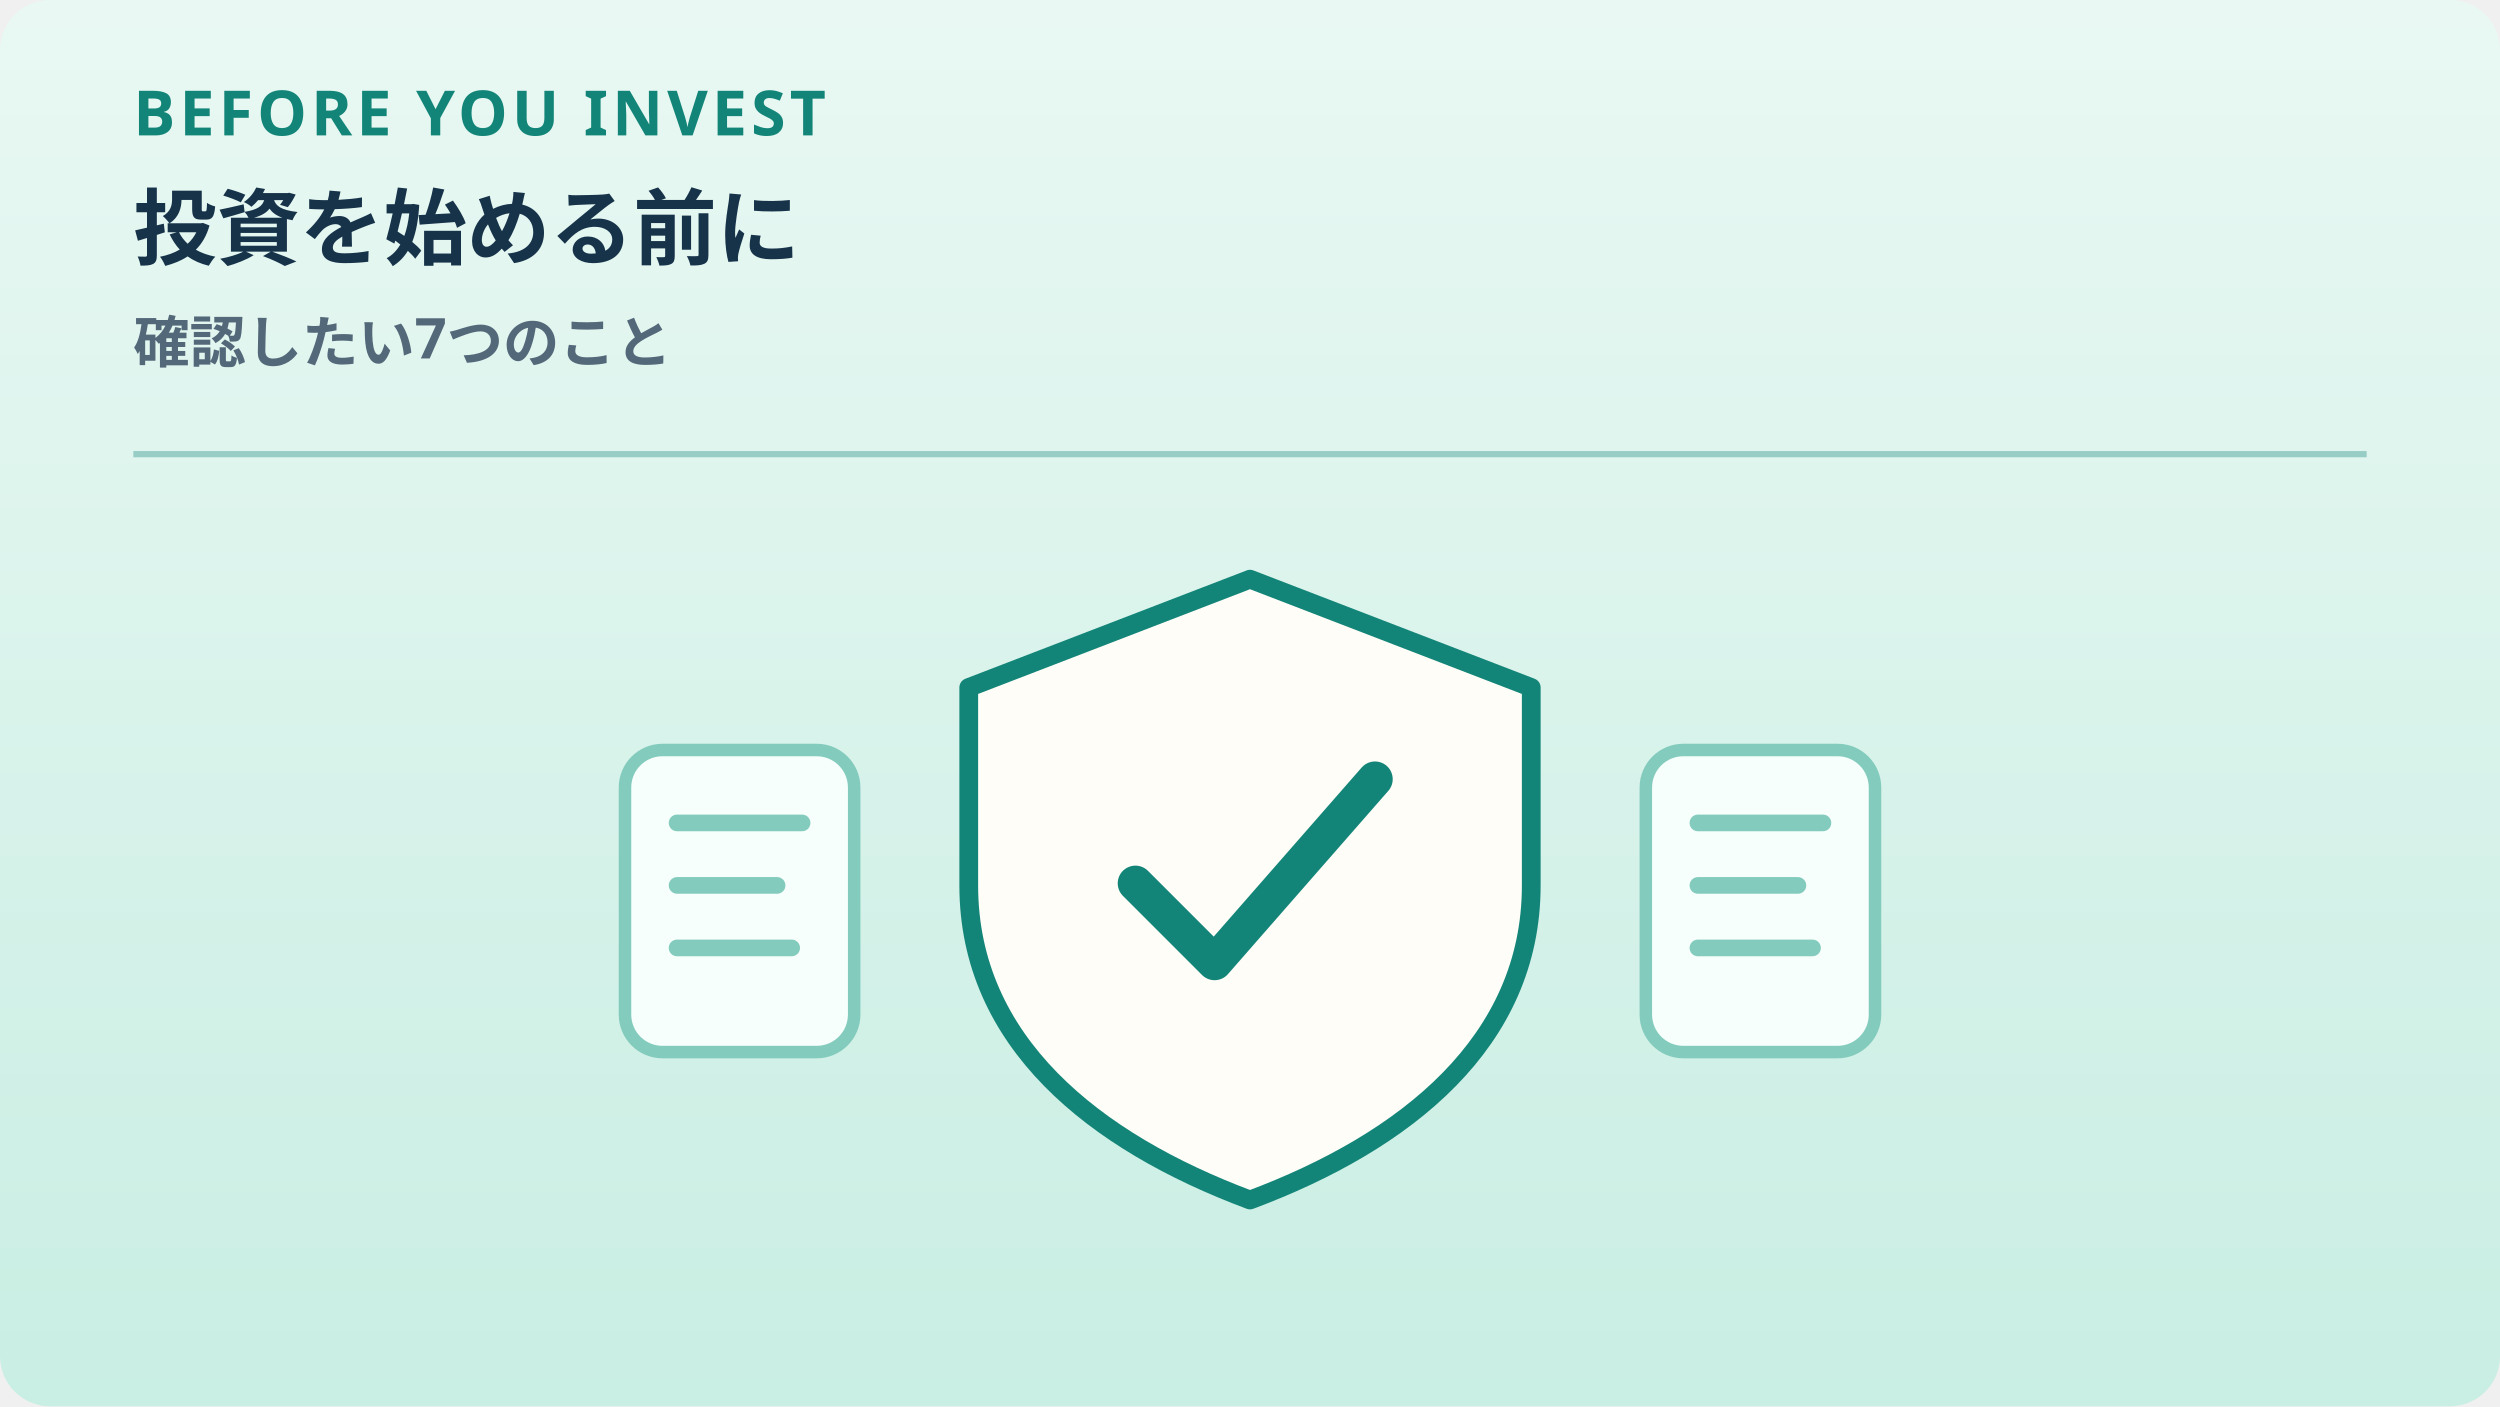
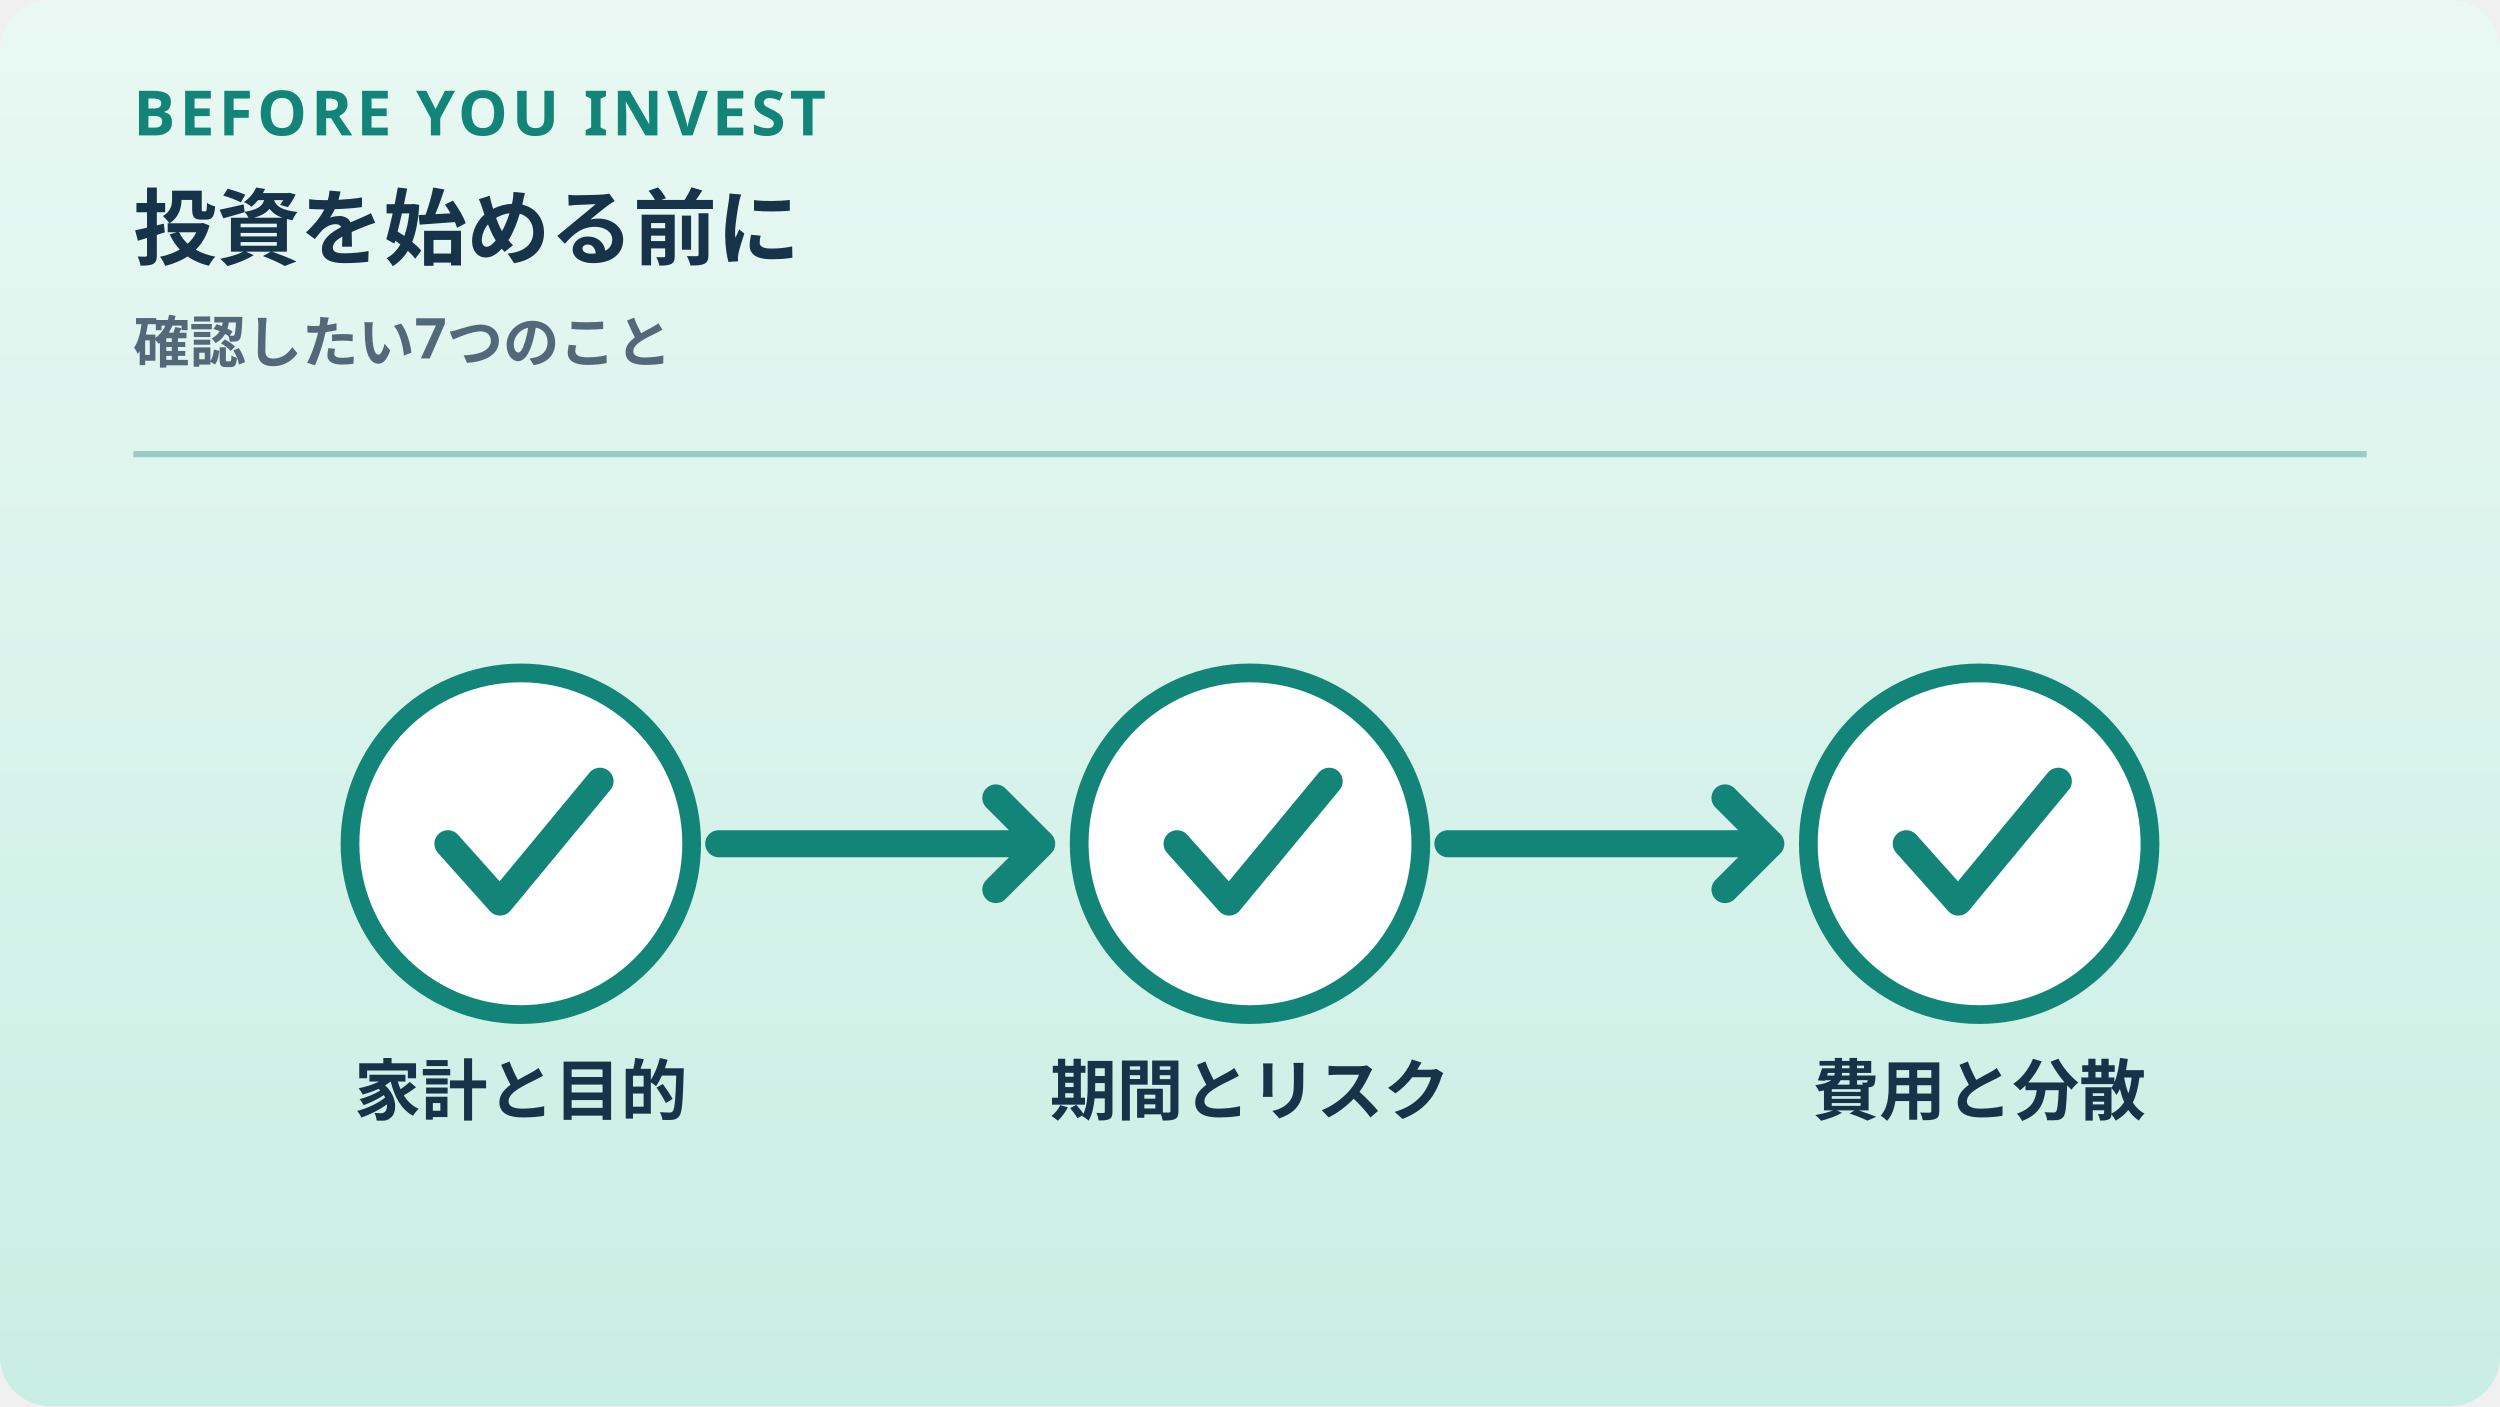
<svg xmlns="http://www.w3.org/2000/svg" width="1200" height="675" viewBox="0 0 1200 675" role="img" aria-label="投資を始める前に確認したい7つのこと">
  <defs>
    <linearGradient id="bg" x1="0" y1="0" x2="0" y2="1">
      <stop stop-color="#e9f8f3" />
      <stop offset="1" stop-color="#c9eee3" />
    </linearGradient>
  </defs>
  <rect width="1200" height="675" rx="24" fill="url(#bg)" />
  <text x="64" y="65" font-family="sans-serif" font-size="30" font-weight="700" letter-spacing="2" fill="#138578">BEFORE YOU INVEST</text>
  <text x="64" y="124" font-family="sans-serif" font-size="40" font-weight="800" fill="#17334a">投資を始める前に</text>
  <text x="64" y="174" font-family="sans-serif" font-size="27" font-weight="700" fill="#536879">確認したい7つのこと</text>
  <path d="M64 218H1136" stroke="#138578" stroke-opacity=".35" stroke-width="3" />
-   <g stroke-linecap="round" stroke-linejoin="round">
-     <path d="M600 278 L735 330 V425 C735 500 675 548 600 576 C525 548 465 500 465 425 V330Z" fill="#fffdf8" stroke="#138578" stroke-width="9" />
-     <path d="M545 424 l38 38 77 -88" fill="none" stroke="#138578" stroke-width="17" />
-     <rect x="300" y="360" width="110" height="145" rx="18" fill="#f7fffc" stroke="#83cbbd" stroke-width="6" />
-     <path d="M325 395h60M325 425h48M325 455h55" stroke="#83cbbd" stroke-width="8" />
-     <rect x="790" y="360" width="110" height="145" rx="18" fill="#f7fffc" stroke="#83cbbd" stroke-width="6" />
-     <path d="M815 395h60M815 425h48M815 455h55" stroke="#83cbbd" stroke-width="8" />
+   <g fill="#fff" stroke="#138578" stroke-width="9">
+     <circle cx="250" cy="405" r="82" />
+     <circle cx="600" cy="405" r="82" />
+     <circle cx="950" cy="405" r="82" />
+   </g>
+   <g fill="none" stroke="#138578" stroke-width="13" stroke-linecap="round" stroke-linejoin="round">
+     <path d="M215 405l25 28 48-58" />
+     <path d="M565 405l25 28 48-58" />
+     <path d="M915 405l25 28 48-58" />
+     <path d="M345 405h155m-22-22 22 22-22 22M695 405h155m-22-22 22 22-22 22" />
+   </g>
+   <g font-family="sans-serif" font-size="32" font-weight="800" fill="#17334a" text-anchor="middle">
+     <text x="250" y="535">家計と目的</text>
+     <text x="600" y="535">期間とリスク</text>
+     <text x="950" y="535">費用と分散</text>
  </g>
</svg>
